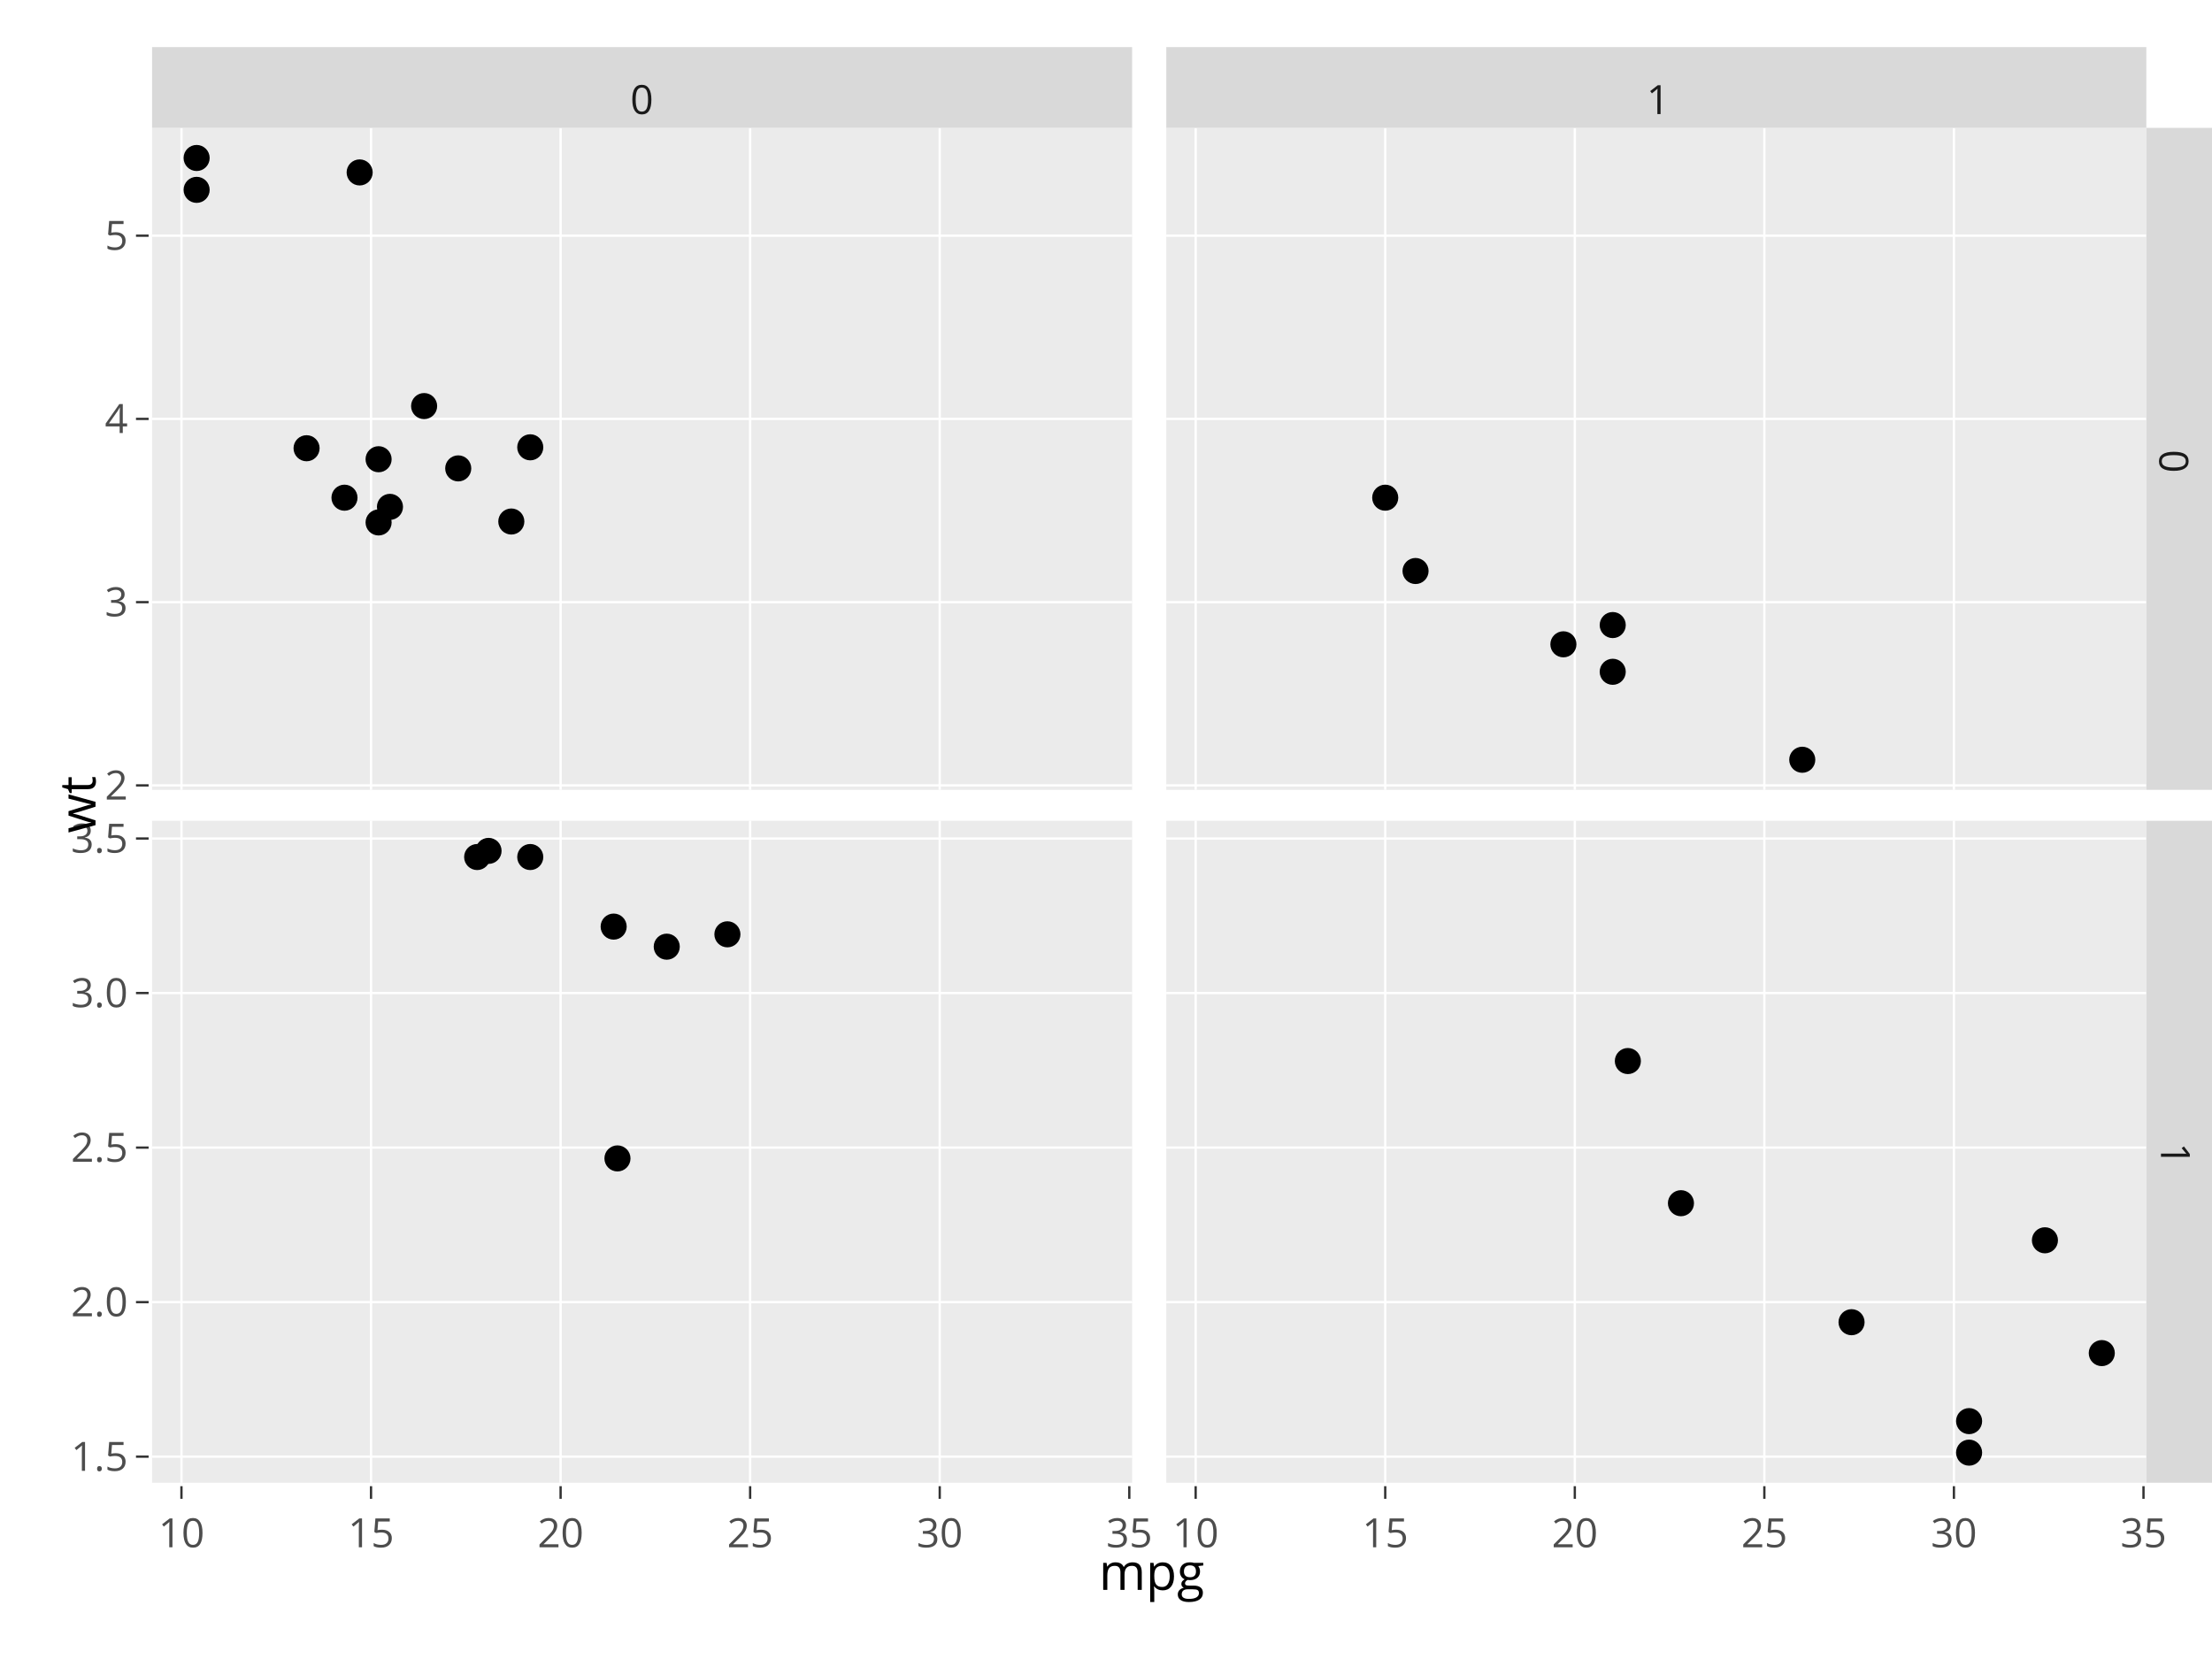
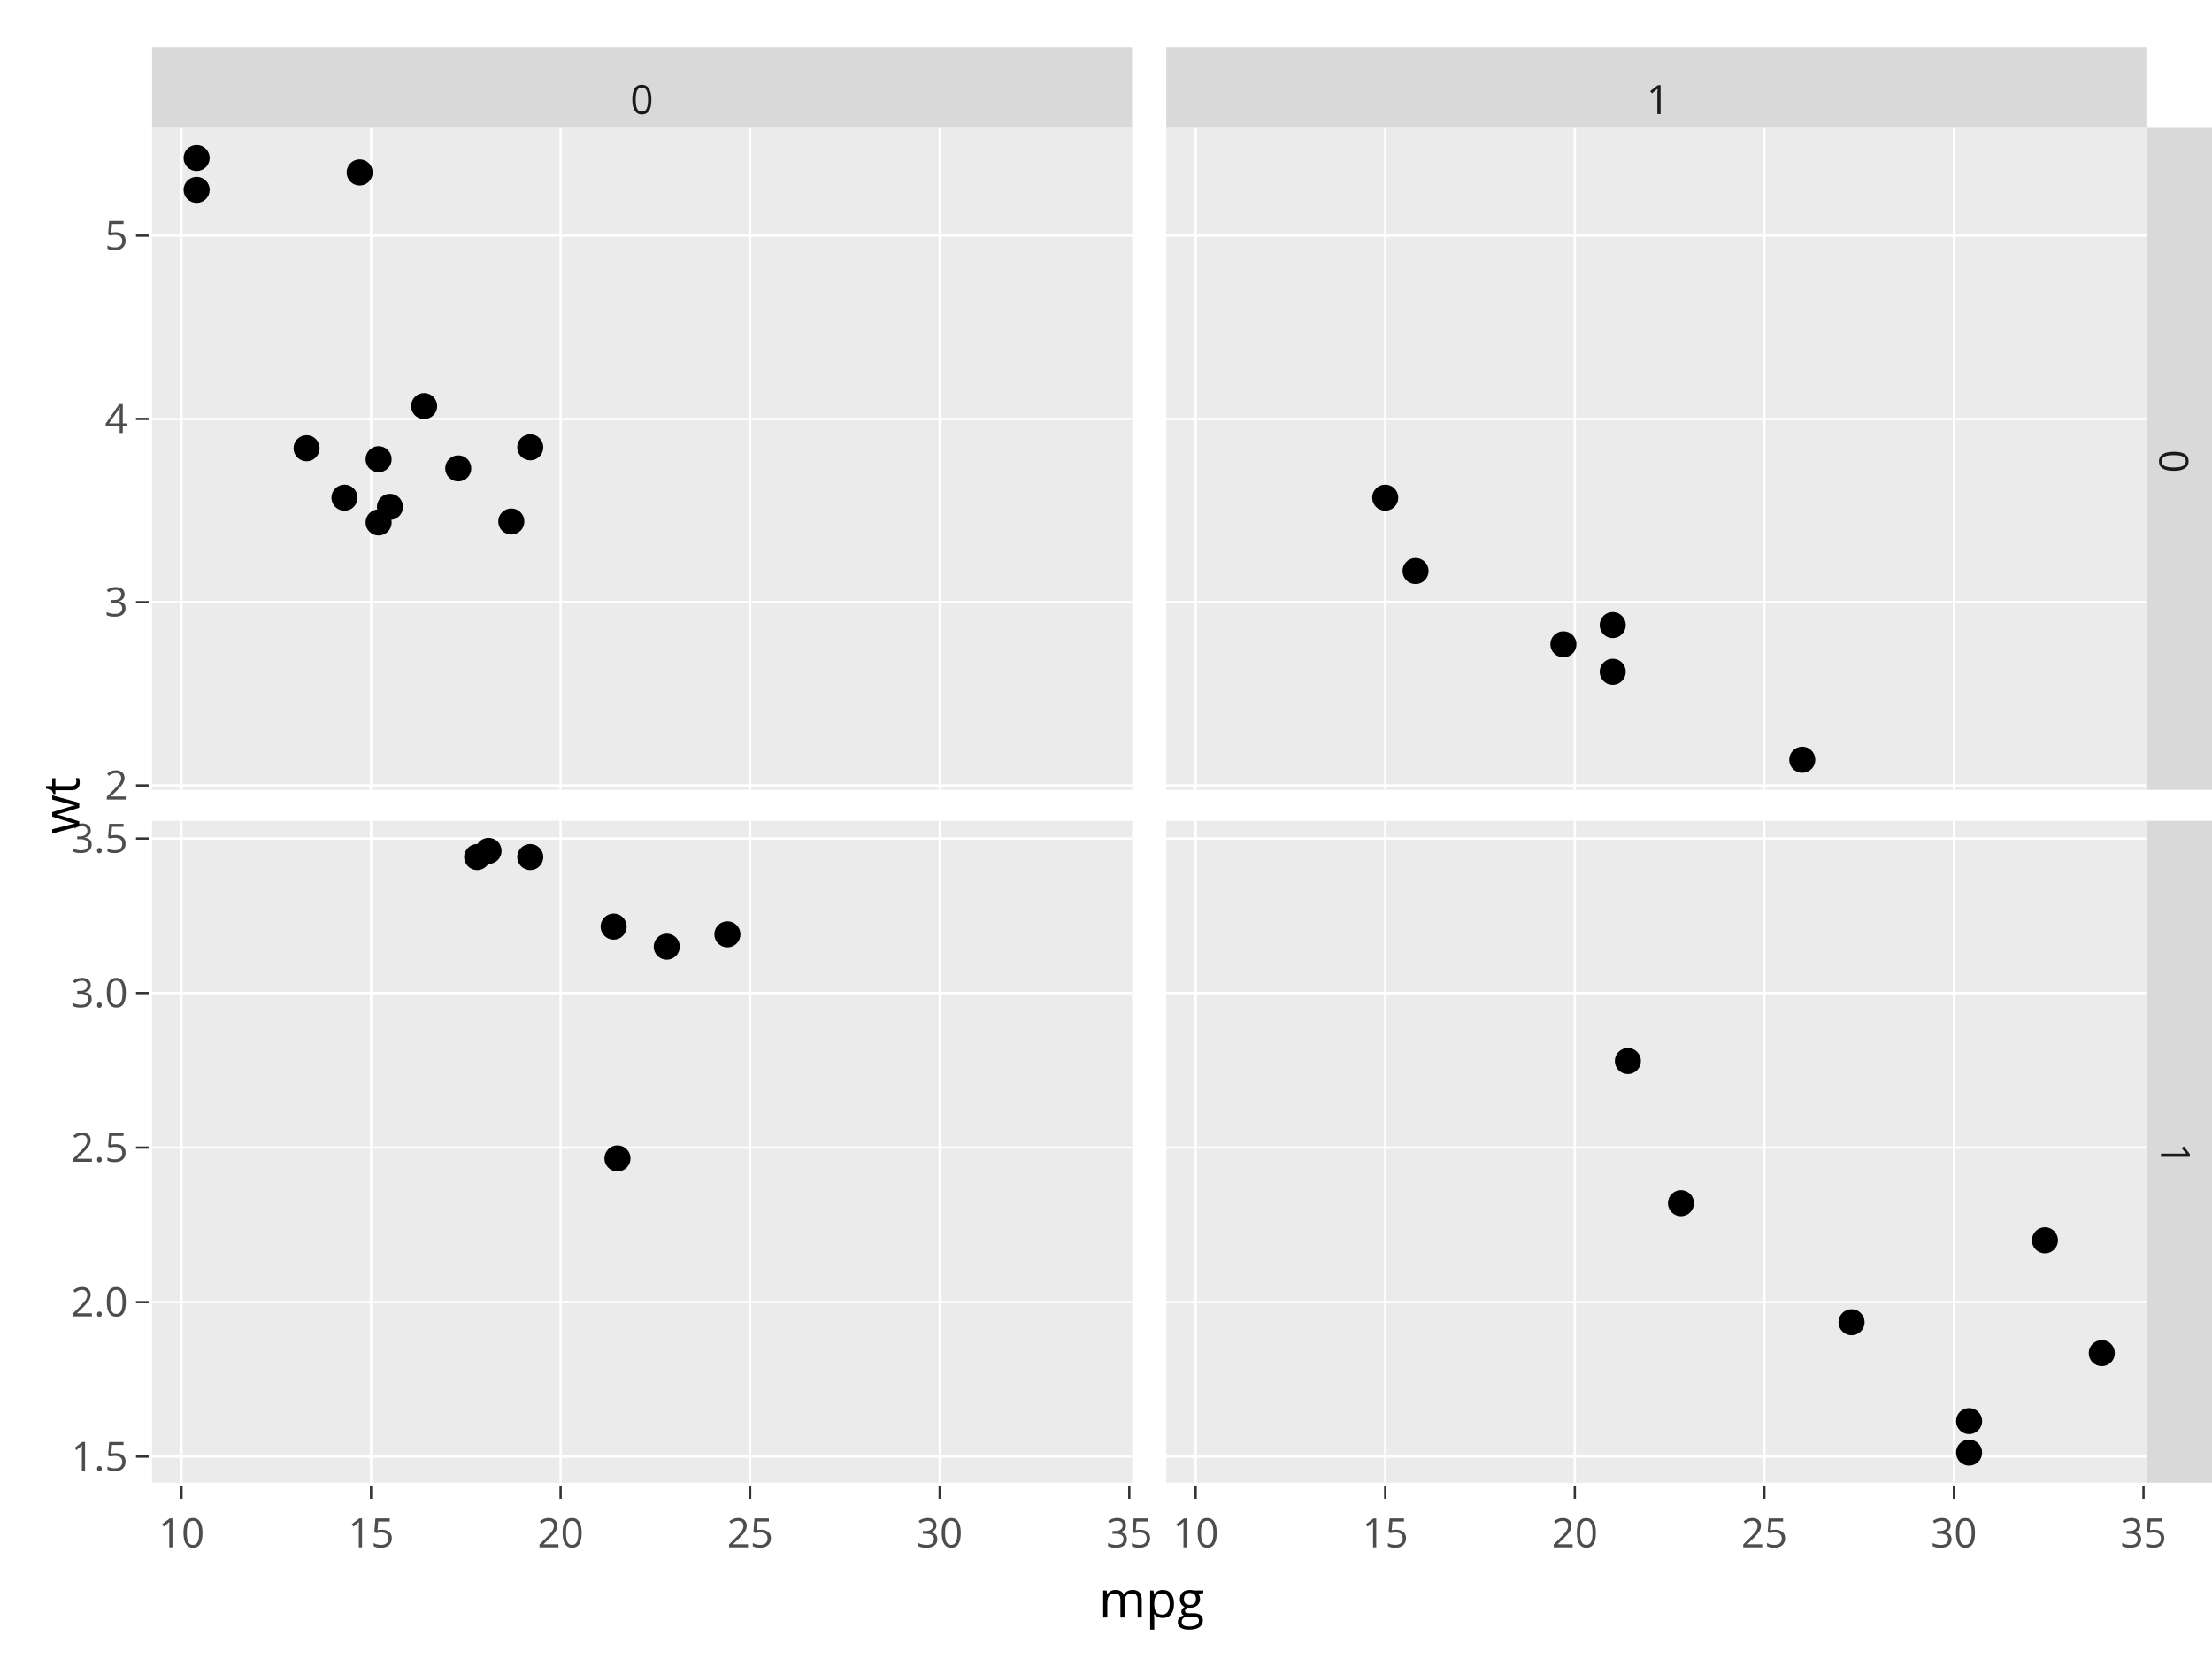
<svg xmlns="http://www.w3.org/2000/svg" class="main-svg" width="640" height="480" style="" viewBox="0 0 640 480">
  <rect x="0" y="0" width="640" height="480" style="fill: rgb(255, 255, 255); fill-opacity: 1;" />
  <defs id="defs-">
    <g class="clips">
      <clipPath id="clipxyplot" class="plotclip">
        <rect width="283.56" height="191.525" />
      </clipPath>
      <clipPath id="clipxy2plot" class="plotclip">
        <rect width="283.56" height="191.525" />
      </clipPath>
      <clipPath id="clipx2yplot" class="plotclip">
        <rect width="283.56" height="191.525" />
      </clipPath>
      <clipPath id="clipx2y2plot" class="plotclip">
        <rect width="283.56" height="191.525" />
      </clipPath>
      <clipPath class="axesclip" id="clipx">
        <rect x="44" y="0" width="283.56" height="480" />
      </clipPath>
      <clipPath class="axesclip" id="clipy">
        <rect x="0" y="37" width="640" height="191.525" />
      </clipPath>
      <clipPath class="axesclip" id="clipxy">
        <rect x="44" y="37" width="283.56" height="191.525" />
      </clipPath>
      <clipPath class="axesclip" id="clipy2">
        <rect x="0" y="237.475" width="640" height="191.525" />
      </clipPath>
      <clipPath class="axesclip" id="clipxy2">
        <rect x="44" y="237.475" width="283.56" height="191.525" />
      </clipPath>
      <clipPath class="axesclip" id="clipx2">
        <rect x="337.44" y="0" width="283.56" height="480" />
      </clipPath>
      <clipPath class="axesclip" id="clipx2y">
        <rect x="337.44" y="37" width="283.56" height="191.525" />
      </clipPath>
      <clipPath class="axesclip" id="clipx2y2">
        <rect x="337.44" y="237.475" width="283.56" height="191.525" />
      </clipPath>
    </g>
    <g class="gradients" />
    <g class="patterns" />
  </defs>
  <g class="bglayer">
    <rect class="bg" x="44" y="37" width="283.56" height="191.525" style="fill: rgb(235, 235, 235); fill-opacity: 1; stroke-width: 0;" />
    <rect class="bg" x="44" y="237.475" width="283.56" height="191.525" style="fill: rgb(235, 235, 235); fill-opacity: 1; stroke-width: 0;" />
    <rect class="bg" x="337.44" y="37" width="283.56" height="191.525" style="fill: rgb(235, 235, 235); fill-opacity: 1; stroke-width: 0;" />
    <rect class="bg" x="337.44" y="237.475" width="283.56" height="191.525" style="fill: rgb(235, 235, 235); fill-opacity: 1; stroke-width: 0;" />
  </g>
  <g class="layer-below">
    <g class="imagelayer" />
    <g class="shapelayer" />
  </g>
  <g class="cartesianlayer">
    <g class="subplot xy">
      <g class="layer-subplot">
        <g class="shapelayer" />
        <g class="imagelayer" />
      </g>
      <g class="gridlayer">
        <g class="x">
          <path class="xgrid crisp" transform="translate(52.5,0)" d="M0,37v191.525" style="stroke: rgb(255, 255, 255); stroke-opacity: 1; stroke-width: 0.664px;" />
          <path class="xgrid crisp" transform="translate(107.35,0)" d="M0,37v191.525" style="stroke: rgb(255, 255, 255); stroke-opacity: 1; stroke-width: 0.664px;" />
          <path class="xgrid crisp" transform="translate(162.2,0)" d="M0,37v191.525" style="stroke: rgb(255, 255, 255); stroke-opacity: 1; stroke-width: 0.664px;" />
          <path class="xgrid crisp" transform="translate(217.04,0)" d="M0,37v191.525" style="stroke: rgb(255, 255, 255); stroke-opacity: 1; stroke-width: 0.664px;" />
          <path class="xgrid crisp" transform="translate(271.89,0)" d="M0,37v191.525" style="stroke: rgb(255, 255, 255); stroke-opacity: 1; stroke-width: 0.664px;" />
        </g>
        <g class="y">
          <path class="ygrid crisp" transform="translate(0,227.24)" d="M44,0h283.56" style="stroke: rgb(255, 255, 255); stroke-opacity: 1; stroke-width: 0.664px;" />
          <path class="ygrid crisp" transform="translate(0,174.22)" d="M44,0h283.56" style="stroke: rgb(255, 255, 255); stroke-opacity: 1; stroke-width: 0.664px;" />
          <path class="ygrid crisp" transform="translate(0,121.2)" d="M44,0h283.56" style="stroke: rgb(255, 255, 255); stroke-opacity: 1; stroke-width: 0.664px;" />
          <path class="ygrid crisp" transform="translate(0,68.19)" d="M44,0h283.56" style="stroke: rgb(255, 255, 255); stroke-opacity: 1; stroke-width: 0.664px;" />
        </g>
      </g>
      <g class="zerolinelayer" />
      <path class="xlines-below" />
      <path class="ylines-below" />
      <g class="overlines-below" />
      <g class="xaxislayer-below" />
      <g class="yaxislayer-below" />
      <g class="overaxes-below" />
      <g class="plot" transform="translate(44,37)" clip-path="url(#clipxyplot)">
        <g class="scatterlayer mlayer">
          <g class="trace scatter trace-vdiffr-plotly-1" style="stroke-miterlimit: 2; opacity: 1;">
            <g class="fills" />
            <g class="errorbars" />
            <g class="lines" />
            <g class="points">
              <path class="point" transform="translate(103.94,113.89)" d="M2.83,0A2.83,2.83 0 1,1 0,-2.83A2.83,2.83 0 0,1 2.83,0Z" style="opacity: 1; stroke-width: 1.89px; fill: rgb(0, 0, 0); fill-opacity: 1; stroke: rgb(0, 0, 0); stroke-opacity: 1;" />
              <path class="point" transform="translate(55.67,107)" d="M2.83,0A2.83,2.83 0 1,1 0,-2.83A2.83,2.83 0 0,1 2.83,0Z" style="opacity: 1; stroke-width: 1.89px; fill: rgb(0, 0, 0); fill-opacity: 1; stroke: rgb(0, 0, 0); stroke-opacity: 1;" />
              <path class="point" transform="translate(78.71,80.49)" d="M2.83,0A2.83,2.83 0 1,1 0,-2.83A2.83,2.83 0 0,1 2.83,0Z" style="opacity: 1; stroke-width: 1.89px; fill: rgb(0, 0, 0); fill-opacity: 1; stroke: rgb(0, 0, 0); stroke-opacity: 1;" />
              <path class="point" transform="translate(88.58,98.52)" d="M2.83,0A2.83,2.83 0 1,1 0,-2.83A2.83,2.83 0 0,1 2.83,0Z" style="opacity: 1; stroke-width: 1.89px; fill: rgb(0, 0, 0); fill-opacity: 1; stroke: rgb(0, 0, 0); stroke-opacity: 1;" />
              <path class="point" transform="translate(65.54,95.87)" d="M2.83,0A2.83,2.83 0 1,1 0,-2.83A2.83,2.83 0 0,1 2.83,0Z" style="opacity: 1; stroke-width: 1.89px; fill: rgb(0, 0, 0); fill-opacity: 1; stroke: rgb(0, 0, 0); stroke-opacity: 1;" />
              <path class="point" transform="translate(12.89,17.93)" d="M2.83,0A2.83,2.83 0 1,1 0,-2.83A2.83,2.83 0 0,1 2.83,0Z" style="opacity: 1; stroke-width: 1.89px; fill: rgb(0, 0, 0); fill-opacity: 1; stroke: rgb(0, 0, 0); stroke-opacity: 1;" />
              <path class="point" transform="translate(12.89,8.71)" d="M2.83,0A2.83,2.83 0 1,1 0,-2.83A2.83,2.83 0 0,1 2.83,0Z" style="opacity: 1; stroke-width: 1.89px; fill: rgb(0, 0, 0); fill-opacity: 1; stroke: rgb(0, 0, 0); stroke-opacity: 1;" />
              <path class="point" transform="translate(60.06,12.89)" d="M2.83,0A2.83,2.83 0 1,1 0,-2.83A2.83,2.83 0 0,1 2.83,0Z" style="opacity: 1; stroke-width: 1.89px; fill: rgb(0, 0, 0); fill-opacity: 1; stroke: rgb(0, 0, 0); stroke-opacity: 1;" />
              <path class="point" transform="translate(68.83,109.65)" d="M2.83,0A2.83,2.83 0 1,1 0,-2.83A2.83,2.83 0 0,1 2.83,0Z" style="opacity: 1; stroke-width: 1.89px; fill: rgb(0, 0, 0); fill-opacity: 1; stroke: rgb(0, 0, 0); stroke-opacity: 1;" />
              <path class="point" transform="translate(65.54,114.16)" d="M2.83,0A2.83,2.83 0 1,1 0,-2.83A2.83,2.83 0 0,1 2.83,0Z" style="opacity: 1; stroke-width: 1.89px; fill: rgb(0, 0, 0); fill-opacity: 1; stroke: rgb(0, 0, 0); stroke-opacity: 1;" />
              <path class="point" transform="translate(44.7,92.69)" d="M2.83,0A2.83,2.83 0 1,1 0,-2.83A2.83,2.83 0 0,1 2.83,0Z" style="opacity: 1; stroke-width: 1.89px; fill: rgb(0, 0, 0); fill-opacity: 1; stroke: rgb(0, 0, 0); stroke-opacity: 1;" />
              <path class="point" transform="translate(109.42,92.42)" d="M2.83,0A2.83,2.83 0 1,1 0,-2.83A2.83,2.83 0 0,1 2.83,0Z" style="opacity: 1; stroke-width: 1.89px; fill: rgb(0, 0, 0); fill-opacity: 1; stroke: rgb(0, 0, 0); stroke-opacity: 1;" />
            </g>
            <g class="text" />
          </g>
        </g>
      </g>
      <g class="overplot" />
      <path class="xlines-above crisp" d="M0,0" style="fill: none;" />
      <path class="ylines-above crisp" d="" style="fill: none; stroke-width: 1px; stroke: rgb(0, 0, 0); stroke-opacity: 0;" />
      <g class="overlines-above" />
      <g class="xaxislayer-above" />
      <g class="yaxislayer-above">
        <path class="ytick ticks crisp" d="M43,0h-3.653" transform="translate(0,227.24)" style="stroke: rgb(51, 51, 51); stroke-opacity: 1; stroke-width: 0.664px;" />
        <path class="ytick ticks crisp" d="M43,0h-3.653" transform="translate(0,174.22)" style="stroke: rgb(51, 51, 51); stroke-opacity: 1; stroke-width: 0.664px;" />
        <path class="ytick ticks crisp" d="M43,0h-3.653" transform="translate(0,121.2)" style="stroke: rgb(51, 51, 51); stroke-opacity: 1; stroke-width: 0.664px;" />
        <path class="ytick ticks crisp" d="M43,0h-3.653" transform="translate(0,68.19)" style="stroke: rgb(51, 51, 51); stroke-opacity: 1; stroke-width: 0.664px;" />
        <g class="ytick">
          <text text-anchor="end" x="37.009" y="4.091" transform="translate(0,227.24)" style="font-family: 'Open Sans', verdana, arial, sans-serif; font-size: 11.69px; fill: rgb(77, 77, 77); fill-opacity: 1; white-space: pre; opacity: 1;">2</text>
        </g>
        <g class="ytick">
          <text text-anchor="end" x="37.009" y="4.091" style="font-family: 'Open Sans', verdana, arial, sans-serif; font-size: 11.69px; fill: rgb(77, 77, 77); fill-opacity: 1; white-space: pre; opacity: 1;" transform="translate(0,174.22)">3</text>
        </g>
        <g class="ytick">
          <text text-anchor="end" x="37.009" y="4.091" style="font-family: 'Open Sans', verdana, arial, sans-serif; font-size: 11.69px; fill: rgb(77, 77, 77); fill-opacity: 1; white-space: pre; opacity: 1;" transform="translate(0,121.2)">4</text>
        </g>
        <g class="ytick">
          <text text-anchor="end" x="37.009" y="4.091" style="font-family: 'Open Sans', verdana, arial, sans-serif; font-size: 11.69px; fill: rgb(77, 77, 77); fill-opacity: 1; white-space: pre; opacity: 1;" transform="translate(0,68.19)">5</text>
        </g>
      </g>
      <g class="overaxes-above" />
    </g>
    <g class="subplot xy2">
      <g class="layer-subplot">
        <g class="shapelayer" />
        <g class="imagelayer" />
      </g>
      <g class="gridlayer">
        <g class="x">
          <path class="xgrid crisp" transform="translate(52.5,0)" d="M0,237.475v191.525" style="stroke: rgb(255, 255, 255); stroke-opacity: 1; stroke-width: 0.664px;" />
          <path class="xgrid crisp" transform="translate(107.35,0)" d="M0,237.475v191.525" style="stroke: rgb(255, 255, 255); stroke-opacity: 1; stroke-width: 0.664px;" />
          <path class="xgrid crisp" transform="translate(162.2,0)" d="M0,237.475v191.525" style="stroke: rgb(255, 255, 255); stroke-opacity: 1; stroke-width: 0.664px;" />
          <path class="xgrid crisp" transform="translate(217.04,0)" d="M0,237.475v191.525" style="stroke: rgb(255, 255, 255); stroke-opacity: 1; stroke-width: 0.664px;" />
          <path class="xgrid crisp" transform="translate(271.89,0)" d="M0,237.475v191.525" style="stroke: rgb(255, 255, 255); stroke-opacity: 1; stroke-width: 0.664px;" />
        </g>
        <g class="y2">
          <path class="y2grid crisp" transform="translate(0,421.4549)" d="M44,0h283.56" style="stroke: rgb(255, 255, 255); stroke-opacity: 1; stroke-width: 0.664px;" />
          <path class="y2grid crisp" transform="translate(0,376.7449)" d="M44,0h283.56" style="stroke: rgb(255, 255, 255); stroke-opacity: 1; stroke-width: 0.664px;" />
          <path class="y2grid crisp" transform="translate(0,332.0349)" d="M44,0h283.56" style="stroke: rgb(255, 255, 255); stroke-opacity: 1; stroke-width: 0.664px;" />
          <path class="y2grid crisp" transform="translate(0,287.3149)" d="M44,0h283.56" style="stroke: rgb(255, 255, 255); stroke-opacity: 1; stroke-width: 0.664px;" />
          <path class="y2grid crisp" transform="translate(0,242.6049)" d="M44,0h283.56" style="stroke: rgb(255, 255, 255); stroke-opacity: 1; stroke-width: 0.664px;" />
        </g>
      </g>
      <g class="zerolinelayer" />
      <path class="xlines-below" />
      <path class="ylines-below" />
      <g class="overlines-below" />
      <g class="xaxislayer-below" />
      <g class="yaxislayer-below" />
      <g class="overaxes-below" />
      <g class="plot" transform="translate(44,237.4749)" clip-path="url(#clipxy2plot)">
        <g class="scatterlayer mlayer">
          <g class="trace scatter trace-vdiffr-plotly-3" style="stroke-miterlimit: 2; opacity: 1;">
            <g class="fills" />
            <g class="errorbars" />
            <g class="lines" />
            <g class="points">
              <path class="point" transform="translate(133.55,30.62)" d="M2.83,0A2.83,2.83 0 1,1 0,-2.83A2.83,2.83 0 0,1 2.83,0Z" style="opacity: 1; stroke-width: 1.89px; fill: rgb(0, 0, 0); fill-opacity: 1; stroke: rgb(0, 0, 0); stroke-opacity: 1;" />
              <path class="point" transform="translate(97.35,8.71)" d="M2.83,0A2.83,2.83 0 1,1 0,-2.83A2.83,2.83 0 0,1 2.83,0Z" style="opacity: 1; stroke-width: 1.89px; fill: rgb(0, 0, 0); fill-opacity: 1; stroke: rgb(0, 0, 0); stroke-opacity: 1;" />
              <path class="point" transform="translate(166.46,32.85)" d="M2.83,0A2.83,2.83 0 1,1 0,-2.83A2.83,2.83 0 0,1 2.83,0Z" style="opacity: 1; stroke-width: 1.89px; fill: rgb(0, 0, 0); fill-opacity: 1; stroke: rgb(0, 0, 0); stroke-opacity: 1;" />
              <path class="point" transform="translate(148.91,36.43)" d="M2.83,0A2.83,2.83 0 1,1 0,-2.83A2.83,2.83 0 0,1 2.83,0Z" style="opacity: 1; stroke-width: 1.89px; fill: rgb(0, 0, 0); fill-opacity: 1; stroke: rgb(0, 0, 0); stroke-opacity: 1;" />
              <path class="point" transform="translate(109.42,10.49)" d="M2.83,0A2.83,2.83 0 1,1 0,-2.83A2.83,2.83 0 0,1 2.83,0Z" style="opacity: 1; stroke-width: 1.89px; fill: rgb(0, 0, 0); fill-opacity: 1; stroke: rgb(0, 0, 0); stroke-opacity: 1;" />
              <path class="point" transform="translate(94.06,10.49)" d="M2.83,0A2.83,2.83 0 1,1 0,-2.83A2.83,2.83 0 0,1 2.83,0Z" style="opacity: 1; stroke-width: 1.89px; fill: rgb(0, 0, 0); fill-opacity: 1; stroke: rgb(0, 0, 0); stroke-opacity: 1;" />
              <path class="point" transform="translate(134.65,97.69)" d="M2.83,0A2.83,2.83 0 1,1 0,-2.83A2.83,2.83 0 0,1 2.83,0Z" style="opacity: 1; stroke-width: 1.89px; fill: rgb(0, 0, 0); fill-opacity: 1; stroke: rgb(0, 0, 0); stroke-opacity: 1;" />
            </g>
            <g class="text" />
          </g>
        </g>
      </g>
      <g class="overplot" />
      <path class="xlines-above crisp" d="" style="fill: none; stroke-width: 1px; stroke: rgb(0, 0, 0); stroke-opacity: 0;" />
      <path class="ylines-above crisp" d="" style="fill: none; stroke-width: 1px; stroke: rgb(0, 0, 0); stroke-opacity: 0;" />
      <g class="overlines-above" />
      <g class="xaxislayer-above">
        <path class="xtick ticks crisp" d="M0,430v3.653" transform="translate(52.5,0)" style="stroke: rgb(51, 51, 51); stroke-opacity: 1; stroke-width: 0.664px;" />
        <path class="xtick ticks crisp" d="M0,430v3.653" transform="translate(107.35,0)" style="stroke: rgb(51, 51, 51); stroke-opacity: 1; stroke-width: 0.664px;" />
        <path class="xtick ticks crisp" d="M0,430v3.653" transform="translate(162.2,0)" style="stroke: rgb(51, 51, 51); stroke-opacity: 1; stroke-width: 0.664px;" />
        <path class="xtick ticks crisp" d="M0,430v3.653" transform="translate(217.04,0)" style="stroke: rgb(51, 51, 51); stroke-opacity: 1; stroke-width: 0.664px;" />
        <path class="xtick ticks crisp" d="M0,430v3.653" transform="translate(271.89,0)" style="stroke: rgb(51, 51, 51); stroke-opacity: 1; stroke-width: 0.664px;" />
        <path class="xtick ticks crisp" d="M0,430v3.653" transform="translate(326.74,0)" style="stroke: rgb(51, 51, 51); stroke-opacity: 1; stroke-width: 0.664px;" />
        <g class="xtick">
          <text text-anchor="middle" x="0" y="447.68" transform="translate(52.5,0)" style="font-family: 'Open Sans', verdana, arial, sans-serif; font-size: 11.69px; fill: rgb(77, 77, 77); fill-opacity: 1; white-space: pre; opacity: 1;">10</text>
        </g>
        <g class="xtick">
          <text text-anchor="middle" x="0" y="447.68" style="font-family: 'Open Sans', verdana, arial, sans-serif; font-size: 11.69px; fill: rgb(77, 77, 77); fill-opacity: 1; white-space: pre; opacity: 1;" transform="translate(107.35,0)">15</text>
        </g>
        <g class="xtick">
          <text text-anchor="middle" x="0" y="447.68" style="font-family: 'Open Sans', verdana, arial, sans-serif; font-size: 11.69px; fill: rgb(77, 77, 77); fill-opacity: 1; white-space: pre; opacity: 1;" transform="translate(162.2,0)">20</text>
        </g>
        <g class="xtick">
          <text text-anchor="middle" x="0" y="447.68" style="font-family: 'Open Sans', verdana, arial, sans-serif; font-size: 11.69px; fill: rgb(77, 77, 77); fill-opacity: 1; white-space: pre; opacity: 1;" transform="translate(217.04,0)">25</text>
        </g>
        <g class="xtick">
          <text text-anchor="middle" x="0" y="447.68" style="font-family: 'Open Sans', verdana, arial, sans-serif; font-size: 11.69px; fill: rgb(77, 77, 77); fill-opacity: 1; white-space: pre; opacity: 1;" transform="translate(271.89,0)">30</text>
        </g>
        <g class="xtick">
          <text text-anchor="middle" x="0" y="447.68" style="font-family: 'Open Sans', verdana, arial, sans-serif; font-size: 11.69px; fill: rgb(77, 77, 77); fill-opacity: 1; white-space: pre; opacity: 1;" transform="translate(326.74,0)">35</text>
        </g>
      </g>
      <g class="yaxislayer-above">
        <path class="y2tick ticks crisp" d="M43,0h-3.653" transform="translate(0,421.4549)" style="stroke: rgb(51, 51, 51); stroke-opacity: 1; stroke-width: 0.664px;" />
        <path class="y2tick ticks crisp" d="M43,0h-3.653" transform="translate(0,376.7449)" style="stroke: rgb(51, 51, 51); stroke-opacity: 1; stroke-width: 0.664px;" />
        <path class="y2tick ticks crisp" d="M43,0h-3.653" transform="translate(0,332.0349)" style="stroke: rgb(51, 51, 51); stroke-opacity: 1; stroke-width: 0.664px;" />
        <path class="y2tick ticks crisp" d="M43,0h-3.653" transform="translate(0,287.3149)" style="stroke: rgb(51, 51, 51); stroke-opacity: 1; stroke-width: 0.664px;" />
        <path class="y2tick ticks crisp" d="M43,0h-3.653" transform="translate(0,242.6049)" style="stroke: rgb(51, 51, 51); stroke-opacity: 1; stroke-width: 0.664px;" />
        <g class="y2tick">
          <text text-anchor="end" x="37.009" y="4.091" transform="translate(0,421.4549)" style="font-family: 'Open Sans', verdana, arial, sans-serif; font-size: 11.69px; fill: rgb(77, 77, 77); fill-opacity: 1; white-space: pre; opacity: 1;">1.5</text>
        </g>
        <g class="y2tick">
          <text text-anchor="end" x="37.009" y="4.091" style="font-family: 'Open Sans', verdana, arial, sans-serif; font-size: 11.69px; fill: rgb(77, 77, 77); fill-opacity: 1; white-space: pre; opacity: 1;" transform="translate(0,376.7449)">2.0</text>
        </g>
        <g class="y2tick">
          <text text-anchor="end" x="37.009" y="4.091" style="font-family: 'Open Sans', verdana, arial, sans-serif; font-size: 11.69px; fill: rgb(77, 77, 77); fill-opacity: 1; white-space: pre; opacity: 1;" transform="translate(0,332.0349)">2.5</text>
        </g>
        <g class="y2tick">
          <text text-anchor="end" x="37.009" y="4.091" style="font-family: 'Open Sans', verdana, arial, sans-serif; font-size: 11.69px; fill: rgb(77, 77, 77); fill-opacity: 1; white-space: pre; opacity: 1;" transform="translate(0,287.3149)">3.0</text>
        </g>
        <g class="y2tick">
          <text text-anchor="end" x="37.009" y="4.091" style="font-family: 'Open Sans', verdana, arial, sans-serif; font-size: 11.69px; fill: rgb(77, 77, 77); fill-opacity: 1; white-space: pre; opacity: 1;" transform="translate(0,242.6049)">3.5</text>
        </g>
      </g>
      <g class="overaxes-above" />
    </g>
    <g class="subplot x2y">
      <g class="layer-subplot">
        <g class="shapelayer" />
        <g class="imagelayer" />
      </g>
      <g class="gridlayer">
        <g class="x2">
          <path class="x2grid crisp" transform="translate(345.9401,0)" d="M0,37v191.525" style="stroke: rgb(255, 255, 255); stroke-opacity: 1; stroke-width: 0.664px;" />
          <path class="x2grid crisp" transform="translate(400.7901,0)" d="M0,37v191.525" style="stroke: rgb(255, 255, 255); stroke-opacity: 1; stroke-width: 0.664px;" />
          <path class="x2grid crisp" transform="translate(455.6401,0)" d="M0,37v191.525" style="stroke: rgb(255, 255, 255); stroke-opacity: 1; stroke-width: 0.664px;" />
          <path class="x2grid crisp" transform="translate(510.4801,0)" d="M0,37v191.525" style="stroke: rgb(255, 255, 255); stroke-opacity: 1; stroke-width: 0.664px;" />
          <path class="x2grid crisp" transform="translate(565.3301,0)" d="M0,37v191.525" style="stroke: rgb(255, 255, 255); stroke-opacity: 1; stroke-width: 0.664px;" />
        </g>
        <g class="y">
          <path class="ygrid crisp" transform="translate(0,227.24)" d="M337.44,0h283.56" style="stroke: rgb(255, 255, 255); stroke-opacity: 1; stroke-width: 0.664px;" />
          <path class="ygrid crisp" transform="translate(0,174.22)" d="M337.44,0h283.56" style="stroke: rgb(255, 255, 255); stroke-opacity: 1; stroke-width: 0.664px;" />
          <path class="ygrid crisp" transform="translate(0,121.2)" d="M337.44,0h283.56" style="stroke: rgb(255, 255, 255); stroke-opacity: 1; stroke-width: 0.664px;" />
          <path class="ygrid crisp" transform="translate(0,68.19)" d="M337.44,0h283.56" style="stroke: rgb(255, 255, 255); stroke-opacity: 1; stroke-width: 0.664px;" />
        </g>
      </g>
      <g class="zerolinelayer" />
      <path class="xlines-below" />
      <path class="ylines-below" />
      <g class="overlines-below" />
      <g class="xaxislayer-below" />
      <g class="yaxislayer-below" />
      <g class="overaxes-below" />
      <g class="plot" transform="translate(337.4401,37)" clip-path="url(#clipx2yplot)">
        <g class="scatterlayer mlayer">
          <g class="trace scatter trace-vdiffr-plotly-2" style="stroke-miterlimit: 2; opacity: 1;">
            <g class="fills" />
            <g class="errorbars" />
            <g class="lines" />
            <g class="points">
              <path class="point" transform="translate(129.17,157.37)" d="M2.83,0A2.83,2.83 0 1,1 0,-2.83A2.83,2.83 0 0,1 2.83,0Z" style="opacity: 1; stroke-width: 1.89px; fill: rgb(0, 0, 0); fill-opacity: 1; stroke: rgb(0, 0, 0); stroke-opacity: 1;" />
              <path class="point" transform="translate(129.17,143.85)" d="M2.83,0A2.83,2.83 0 1,1 0,-2.83A2.83,2.83 0 0,1 2.83,0Z" style="opacity: 1; stroke-width: 1.89px; fill: rgb(0, 0, 0); fill-opacity: 1; stroke: rgb(0, 0, 0); stroke-opacity: 1;" />
              <path class="point" transform="translate(184.01,182.82)" d="M2.83,0A2.83,2.83 0 1,1 0,-2.83A2.83,2.83 0 0,1 2.83,0Z" style="opacity: 1; stroke-width: 1.89px; fill: rgb(0, 0, 0); fill-opacity: 1; stroke: rgb(0, 0, 0); stroke-opacity: 1;" />
              <path class="point" transform="translate(72.12,128.21)" d="M2.83,0A2.83,2.83 0 1,1 0,-2.83A2.83,2.83 0 0,1 2.83,0Z" style="opacity: 1; stroke-width: 1.89px; fill: rgb(0, 0, 0); fill-opacity: 1; stroke: rgb(0, 0, 0); stroke-opacity: 1;" />
              <path class="point" transform="translate(114.9,149.42)" d="M2.83,0A2.83,2.83 0 1,1 0,-2.83A2.83,2.83 0 0,1 2.83,0Z" style="opacity: 1; stroke-width: 1.89px; fill: rgb(0, 0, 0); fill-opacity: 1; stroke: rgb(0, 0, 0); stroke-opacity: 1;" />
              <path class="point" transform="translate(63.35,107)" d="M2.83,0A2.83,2.83 0 1,1 0,-2.83A2.83,2.83 0 0,1 2.83,0Z" style="opacity: 1; stroke-width: 1.89px; fill: rgb(0, 0, 0); fill-opacity: 1; stroke: rgb(0, 0, 0); stroke-opacity: 1;" />
            </g>
            <g class="text" />
          </g>
        </g>
      </g>
      <g class="overplot" />
      <path class="xlines-above crisp" d="M0,0" style="fill: none;" />
      <path class="ylines-above crisp" d="M0,0" style="fill: none;" />
      <g class="overlines-above" />
      <g class="xaxislayer-above" />
      <g class="yaxislayer-above" />
      <g class="overaxes-above" />
    </g>
    <g class="subplot x2y2">
      <g class="layer-subplot">
        <g class="shapelayer" />
        <g class="imagelayer" />
      </g>
      <g class="gridlayer">
        <g class="x2">
          <path class="x2grid crisp" transform="translate(345.9401,0)" d="M0,237.475v191.525" style="stroke: rgb(255, 255, 255); stroke-opacity: 1; stroke-width: 0.664px;" />
          <path class="x2grid crisp" transform="translate(400.7901,0)" d="M0,237.475v191.525" style="stroke: rgb(255, 255, 255); stroke-opacity: 1; stroke-width: 0.664px;" />
          <path class="x2grid crisp" transform="translate(455.6401,0)" d="M0,237.475v191.525" style="stroke: rgb(255, 255, 255); stroke-opacity: 1; stroke-width: 0.664px;" />
          <path class="x2grid crisp" transform="translate(510.4801,0)" d="M0,237.475v191.525" style="stroke: rgb(255, 255, 255); stroke-opacity: 1; stroke-width: 0.664px;" />
          <path class="x2grid crisp" transform="translate(565.3301,0)" d="M0,237.475v191.525" style="stroke: rgb(255, 255, 255); stroke-opacity: 1; stroke-width: 0.664px;" />
        </g>
        <g class="y2">
          <path class="y2grid crisp" transform="translate(0,421.4549)" d="M337.44,0h283.56" style="stroke: rgb(255, 255, 255); stroke-opacity: 1; stroke-width: 0.664px;" />
          <path class="y2grid crisp" transform="translate(0,376.7449)" d="M337.44,0h283.56" style="stroke: rgb(255, 255, 255); stroke-opacity: 1; stroke-width: 0.664px;" />
          <path class="y2grid crisp" transform="translate(0,332.0349)" d="M337.44,0h283.56" style="stroke: rgb(255, 255, 255); stroke-opacity: 1; stroke-width: 0.664px;" />
          <path class="y2grid crisp" transform="translate(0,287.3149)" d="M337.44,0h283.56" style="stroke: rgb(255, 255, 255); stroke-opacity: 1; stroke-width: 0.664px;" />
          <path class="y2grid crisp" transform="translate(0,242.6049)" d="M337.44,0h283.56" style="stroke: rgb(255, 255, 255); stroke-opacity: 1; stroke-width: 0.664px;" />
        </g>
      </g>
      <g class="zerolinelayer" />
      <path class="xlines-below" />
      <path class="ylines-below" />
      <g class="overlines-below" />
      <g class="xaxislayer-below" />
      <g class="yaxislayer-below" />
      <g class="overaxes-below" />
      <g class="plot" transform="translate(337.4401,237.4749)" clip-path="url(#clipx2y2plot)">
        <g class="scatterlayer mlayer">
          <g class="trace scatter trace-vdiffr-plotly-4" style="stroke-miterlimit: 2; opacity: 1;">
            <g class="fills" />
            <g class="errorbars" />
            <g class="lines" />
            <g class="points">
              <path class="point" transform="translate(148.91,110.65)" d="M2.83,0A2.83,2.83 0 1,1 0,-2.83A2.83,2.83 0 0,1 2.83,0Z" style="opacity: 1; stroke-width: 1.89px; fill: rgb(0, 0, 0); fill-opacity: 1; stroke: rgb(0, 0, 0); stroke-opacity: 1;" />
              <path class="point" transform="translate(254.22,121.38)" d="M2.83,0A2.83,2.83 0 1,1 0,-2.83A2.83,2.83 0 0,1 2.83,0Z" style="opacity: 1; stroke-width: 1.89px; fill: rgb(0, 0, 0); fill-opacity: 1; stroke: rgb(0, 0, 0); stroke-opacity: 1;" />
              <path class="point" transform="translate(232.28,173.7)" d="M2.83,0A2.83,2.83 0 1,1 0,-2.83A2.83,2.83 0 0,1 2.83,0Z" style="opacity: 1; stroke-width: 1.89px; fill: rgb(0, 0, 0); fill-opacity: 1; stroke: rgb(0, 0, 0); stroke-opacity: 1;" />
              <path class="point" transform="translate(270.67,154.02)" d="M2.83,0A2.83,2.83 0 1,1 0,-2.83A2.83,2.83 0 0,1 2.83,0Z" style="opacity: 1; stroke-width: 1.89px; fill: rgb(0, 0, 0); fill-opacity: 1; stroke: rgb(0, 0, 0); stroke-opacity: 1;" />
              <path class="point" transform="translate(198.27,145.08)" d="M2.83,0A2.83,2.83 0 1,1 0,-2.83A2.83,2.83 0 0,1 2.83,0Z" style="opacity: 1; stroke-width: 1.89px; fill: rgb(0, 0, 0); fill-opacity: 1; stroke: rgb(0, 0, 0); stroke-opacity: 1;" />
              <path class="point" transform="translate(232.28,182.82)" d="M2.83,0A2.83,2.83 0 1,1 0,-2.83A2.83,2.83 0 0,1 2.83,0Z" style="opacity: 1; stroke-width: 1.89px; fill: rgb(0, 0, 0); fill-opacity: 1; stroke: rgb(0, 0, 0); stroke-opacity: 1;" />
              <path class="point" transform="translate(133.55,69.52)" d="M2.83,0A2.83,2.83 0 1,1 0,-2.83A2.83,2.83 0 0,1 2.83,0Z" style="opacity: 1; stroke-width: 1.89px; fill: rgb(0, 0, 0); fill-opacity: 1; stroke: rgb(0, 0, 0); stroke-opacity: 1;" />
            </g>
            <g class="text" />
          </g>
        </g>
      </g>
      <g class="overplot" />
      <path class="xlines-above crisp" d="" style="fill: none; stroke-width: 1px; stroke: rgb(0, 0, 0); stroke-opacity: 0;" />
      <path class="ylines-above crisp" d="M0,0" style="fill: none;" />
      <g class="overlines-above" />
      <g class="xaxislayer-above">
        <path class="x2tick ticks crisp" d="M0,430v3.653" transform="translate(345.9401,0)" style="stroke: rgb(51, 51, 51); stroke-opacity: 1; stroke-width: 0.664px;" />
        <path class="x2tick ticks crisp" d="M0,430v3.653" transform="translate(400.7901,0)" style="stroke: rgb(51, 51, 51); stroke-opacity: 1; stroke-width: 0.664px;" />
        <path class="x2tick ticks crisp" d="M0,430v3.653" transform="translate(455.6401,0)" style="stroke: rgb(51, 51, 51); stroke-opacity: 1; stroke-width: 0.664px;" />
        <path class="x2tick ticks crisp" d="M0,430v3.653" transform="translate(510.4801,0)" style="stroke: rgb(51, 51, 51); stroke-opacity: 1; stroke-width: 0.664px;" />
        <path class="x2tick ticks crisp" d="M0,430v3.653" transform="translate(565.3301,0)" style="stroke: rgb(51, 51, 51); stroke-opacity: 1; stroke-width: 0.664px;" />
        <path class="x2tick ticks crisp" d="M0,430v3.653" transform="translate(620.1801,0)" style="stroke: rgb(51, 51, 51); stroke-opacity: 1; stroke-width: 0.664px;" />
        <g class="x2tick">
          <text text-anchor="middle" x="0" y="447.68" transform="translate(345.9401,0)" style="font-family: 'Open Sans', verdana, arial, sans-serif; font-size: 11.69px; fill: rgb(77, 77, 77); fill-opacity: 1; white-space: pre; opacity: 1;">10</text>
        </g>
        <g class="x2tick">
          <text text-anchor="middle" x="0" y="447.68" style="font-family: 'Open Sans', verdana, arial, sans-serif; font-size: 11.69px; fill: rgb(77, 77, 77); fill-opacity: 1; white-space: pre; opacity: 1;" transform="translate(400.7901,0)">15</text>
        </g>
        <g class="x2tick">
          <text text-anchor="middle" x="0" y="447.68" style="font-family: 'Open Sans', verdana, arial, sans-serif; font-size: 11.69px; fill: rgb(77, 77, 77); fill-opacity: 1; white-space: pre; opacity: 1;" transform="translate(455.6401,0)">20</text>
        </g>
        <g class="x2tick">
          <text text-anchor="middle" x="0" y="447.68" style="font-family: 'Open Sans', verdana, arial, sans-serif; font-size: 11.69px; fill: rgb(77, 77, 77); fill-opacity: 1; white-space: pre; opacity: 1;" transform="translate(510.4801,0)">25</text>
        </g>
        <g class="x2tick">
          <text text-anchor="middle" x="0" y="447.68" style="font-family: 'Open Sans', verdana, arial, sans-serif; font-size: 11.69px; fill: rgb(77, 77, 77); fill-opacity: 1; white-space: pre; opacity: 1;" transform="translate(565.3301,0)">30</text>
        </g>
        <g class="x2tick">
          <text text-anchor="middle" x="0" y="447.68" style="font-family: 'Open Sans', verdana, arial, sans-serif; font-size: 11.69px; fill: rgb(77, 77, 77); fill-opacity: 1; white-space: pre; opacity: 1;" transform="translate(620.1801,0)">35</text>
        </g>
      </g>
      <g class="yaxislayer-above" />
      <g class="overaxes-above" />
    </g>
  </g>
  <g class="polarlayer" />
  <g class="ternarylayer" />
  <g class="geolayer" />
  <g class="funnelarealayer" />
  <g class="pielayer" />
  <g class="treemaplayer" />
  <g class="sunburstlayer" />
  <g class="glimages" />
  <defs id="topdefs-">
    <g class="clips" />
  </defs>
  <g class="layer-above">
    <g class="imagelayer" />
    <g class="shapelayer">
      <path data-index="0" fill-rule="evenodd" d="M44,228.525H327.56V37H44Z" style="opacity: 1; stroke: rgb(0, 0, 0); stroke-opacity: 0; fill: rgb(0, 0, 0); fill-opacity: 0; stroke-width: 0px;" />
      <path data-index="1" fill-rule="evenodd" d="M44,37H327.56V13.621H44Z" style="opacity: 1; stroke: rgb(0, 0, 0); stroke-opacity: 0; fill: rgb(217, 217, 217); fill-opacity: 1; stroke-width: 0.664px;" />
      <path data-index="2" fill-rule="evenodd" d="M337.44,228.525H621V37H337.44Z" style="opacity: 1; stroke: rgb(0, 0, 0); stroke-opacity: 0; fill: rgb(0, 0, 0); fill-opacity: 0; stroke-width: 0px;" />
      <path data-index="3" fill-rule="evenodd" d="M337.44,37H621V13.621H337.44Z" style="opacity: 1; stroke: rgb(0, 0, 0); stroke-opacity: 0; fill: rgb(217, 217, 217); fill-opacity: 1; stroke-width: 0.664px;" />
      <path data-index="4" fill-rule="evenodd" d="M621,228.525H644.379V37H621Z" style="opacity: 1; stroke: rgb(0, 0, 0); stroke-opacity: 0; fill: rgb(217, 217, 217); fill-opacity: 1; stroke-width: 0.664px;" />
      <path data-index="5" fill-rule="evenodd" d="M44,429H327.56V237.475H44Z" style="opacity: 1; stroke: rgb(0, 0, 0); stroke-opacity: 0; fill: rgb(0, 0, 0); fill-opacity: 0; stroke-width: 0px;" />
      <path data-index="6" fill-rule="evenodd" d="M337.44,429H621V237.475H337.44Z" style="opacity: 1; stroke: rgb(0, 0, 0); stroke-opacity: 0; fill: rgb(0, 0, 0); fill-opacity: 0; stroke-width: 0px;" />
      <path data-index="7" fill-rule="evenodd" d="M621,429H644.379V237.475H621Z" style="opacity: 1; stroke: rgb(0, 0, 0); stroke-opacity: 0; fill: rgb(217, 217, 217); fill-opacity: 1; stroke-width: 0.664px;" />
    </g>
  </g>
  <g class="infolayer">
    <g class="g-gtitle" />
    <g class="g-xtitle" />
    <g class="g-x2title" />
    <g class="g-ytitle" />
    <g class="g-y2title" />
    <g class="annotation" data-index="0" style="opacity: 1;">
-       <g class="annotation-text-g" transform="rotate(0,332.5,453.8721)">
-         <g class="cursor-pointer" transform="translate(315,443)">
+       <g class="annotation-text-g" transform="rotate(0,332.5,461.9178)">
+         <g class="cursor-pointer" transform="translate(315,451)">
          <rect class="bg" x="0.5" y="0.5" width="35" height="21" style="stroke-width: 1px; stroke: rgb(0, 0, 0); stroke-opacity: 0; fill: rgb(0, 0, 0); fill-opacity: 0;" />
          <text class="annotation-text" text-anchor="middle" x="18.219" y="17" style="font-family: 'Open Sans', verdana, arial, sans-serif; font-size: 14.612px; fill: rgb(0, 0, 0); fill-opacity: 1; white-space: pre;">mpg</text>
        </g>
      </g>
    </g>
    <g class="annotation" data-index="1" style="opacity: 1;">
-       <g class="annotation-text-g" transform="rotate(-90,21.63784,233)">
-         <g class="cursor-pointer" transform="translate(11,222)">
+       <g class="annotation-text-g" transform="rotate(-90,16.92694,233)">
+         <g class="cursor-pointer" transform="translate(6,222)">
          <rect class="bg" x="0.5" y="0.5" width="21" height="21" style="stroke-width: 1px; stroke: rgb(0, 0, 0); stroke-opacity: 0; fill: rgb(0, 0, 0); fill-opacity: 0;" />
          <text class="annotation-text" text-anchor="middle" x="10.859" y="17" style="font-family: 'Open Sans', verdana, arial, sans-serif; font-size: 14.612px; fill: rgb(0, 0, 0); fill-opacity: 1; white-space: pre;">wt</text>
        </g>
      </g>
    </g>
    <g class="annotation" data-index="2" style="opacity: 1;">
      <g class="annotation-text-g" transform="rotate(0,185.78,28)">
        <g class="cursor-pointer" transform="translate(180,19)">
          <rect class="bg" x="0.5" y="0.5" width="10" height="17" style="stroke-width: 1px; stroke: rgb(0, 0, 0); stroke-opacity: 0; fill: rgb(0, 0, 0); fill-opacity: 0;" />
          <text class="annotation-text" text-anchor="middle" x="5.719" y="14" style="font-family: 'Open Sans', verdana, arial, sans-serif; font-size: 11.69px; fill: rgb(26, 26, 26); fill-opacity: 1; white-space: pre;">0</text>
        </g>
      </g>
    </g>
    <g class="annotation" data-index="3" style="opacity: 1;">
      <g class="annotation-text-g" transform="rotate(0,479.22,28)">
        <g class="cursor-pointer" transform="translate(474,19)">
          <rect class="bg" x="0.5" y="0.5" width="10" height="17" style="stroke-width: 1px; stroke: rgb(0, 0, 0); stroke-opacity: 0; fill: rgb(0, 0, 0); fill-opacity: 0;" />
          <text class="annotation-text" text-anchor="middle" x="5.719" y="14" style="font-family: 'Open Sans', verdana, arial, sans-serif; font-size: 11.69px; fill: rgb(26, 26, 26); fill-opacity: 1; white-space: pre;">1</text>
        </g>
      </g>
    </g>
    <g class="annotation" data-index="4" style="opacity: 1;">
      <g class="annotation-text-g" transform="rotate(90,630,132.7626)">
        <g class="cursor-pointer" transform="translate(625,124)">
          <rect class="bg" x="0.5" y="0.5" width="10" height="17" style="stroke-width: 1px; stroke: rgb(0, 0, 0); stroke-opacity: 0; fill: rgb(0, 0, 0); fill-opacity: 0;" />
          <text class="annotation-text" text-anchor="middle" x="5.719" y="14" style="font-family: 'Open Sans', verdana, arial, sans-serif; font-size: 11.69px; fill: rgb(26, 26, 26); fill-opacity: 1; white-space: pre;">0</text>
        </g>
      </g>
    </g>
    <g class="annotation" data-index="5" style="opacity: 1;">
      <g class="annotation-text-g" transform="rotate(90,630,333.2374)">
        <g class="cursor-pointer" transform="translate(625,324)">
          <rect class="bg" x="0.5" y="0.5" width="10" height="17" style="stroke-width: 1px; stroke: rgb(0, 0, 0); stroke-opacity: 0; fill: rgb(0, 0, 0); fill-opacity: 0;" />
          <text class="annotation-text" text-anchor="middle" x="5.719" y="14" style="font-family: 'Open Sans', verdana, arial, sans-serif; font-size: 11.69px; fill: rgb(26, 26, 26); fill-opacity: 1; white-space: pre;">1</text>
        </g>
      </g>
    </g>
  </g>
</svg>
